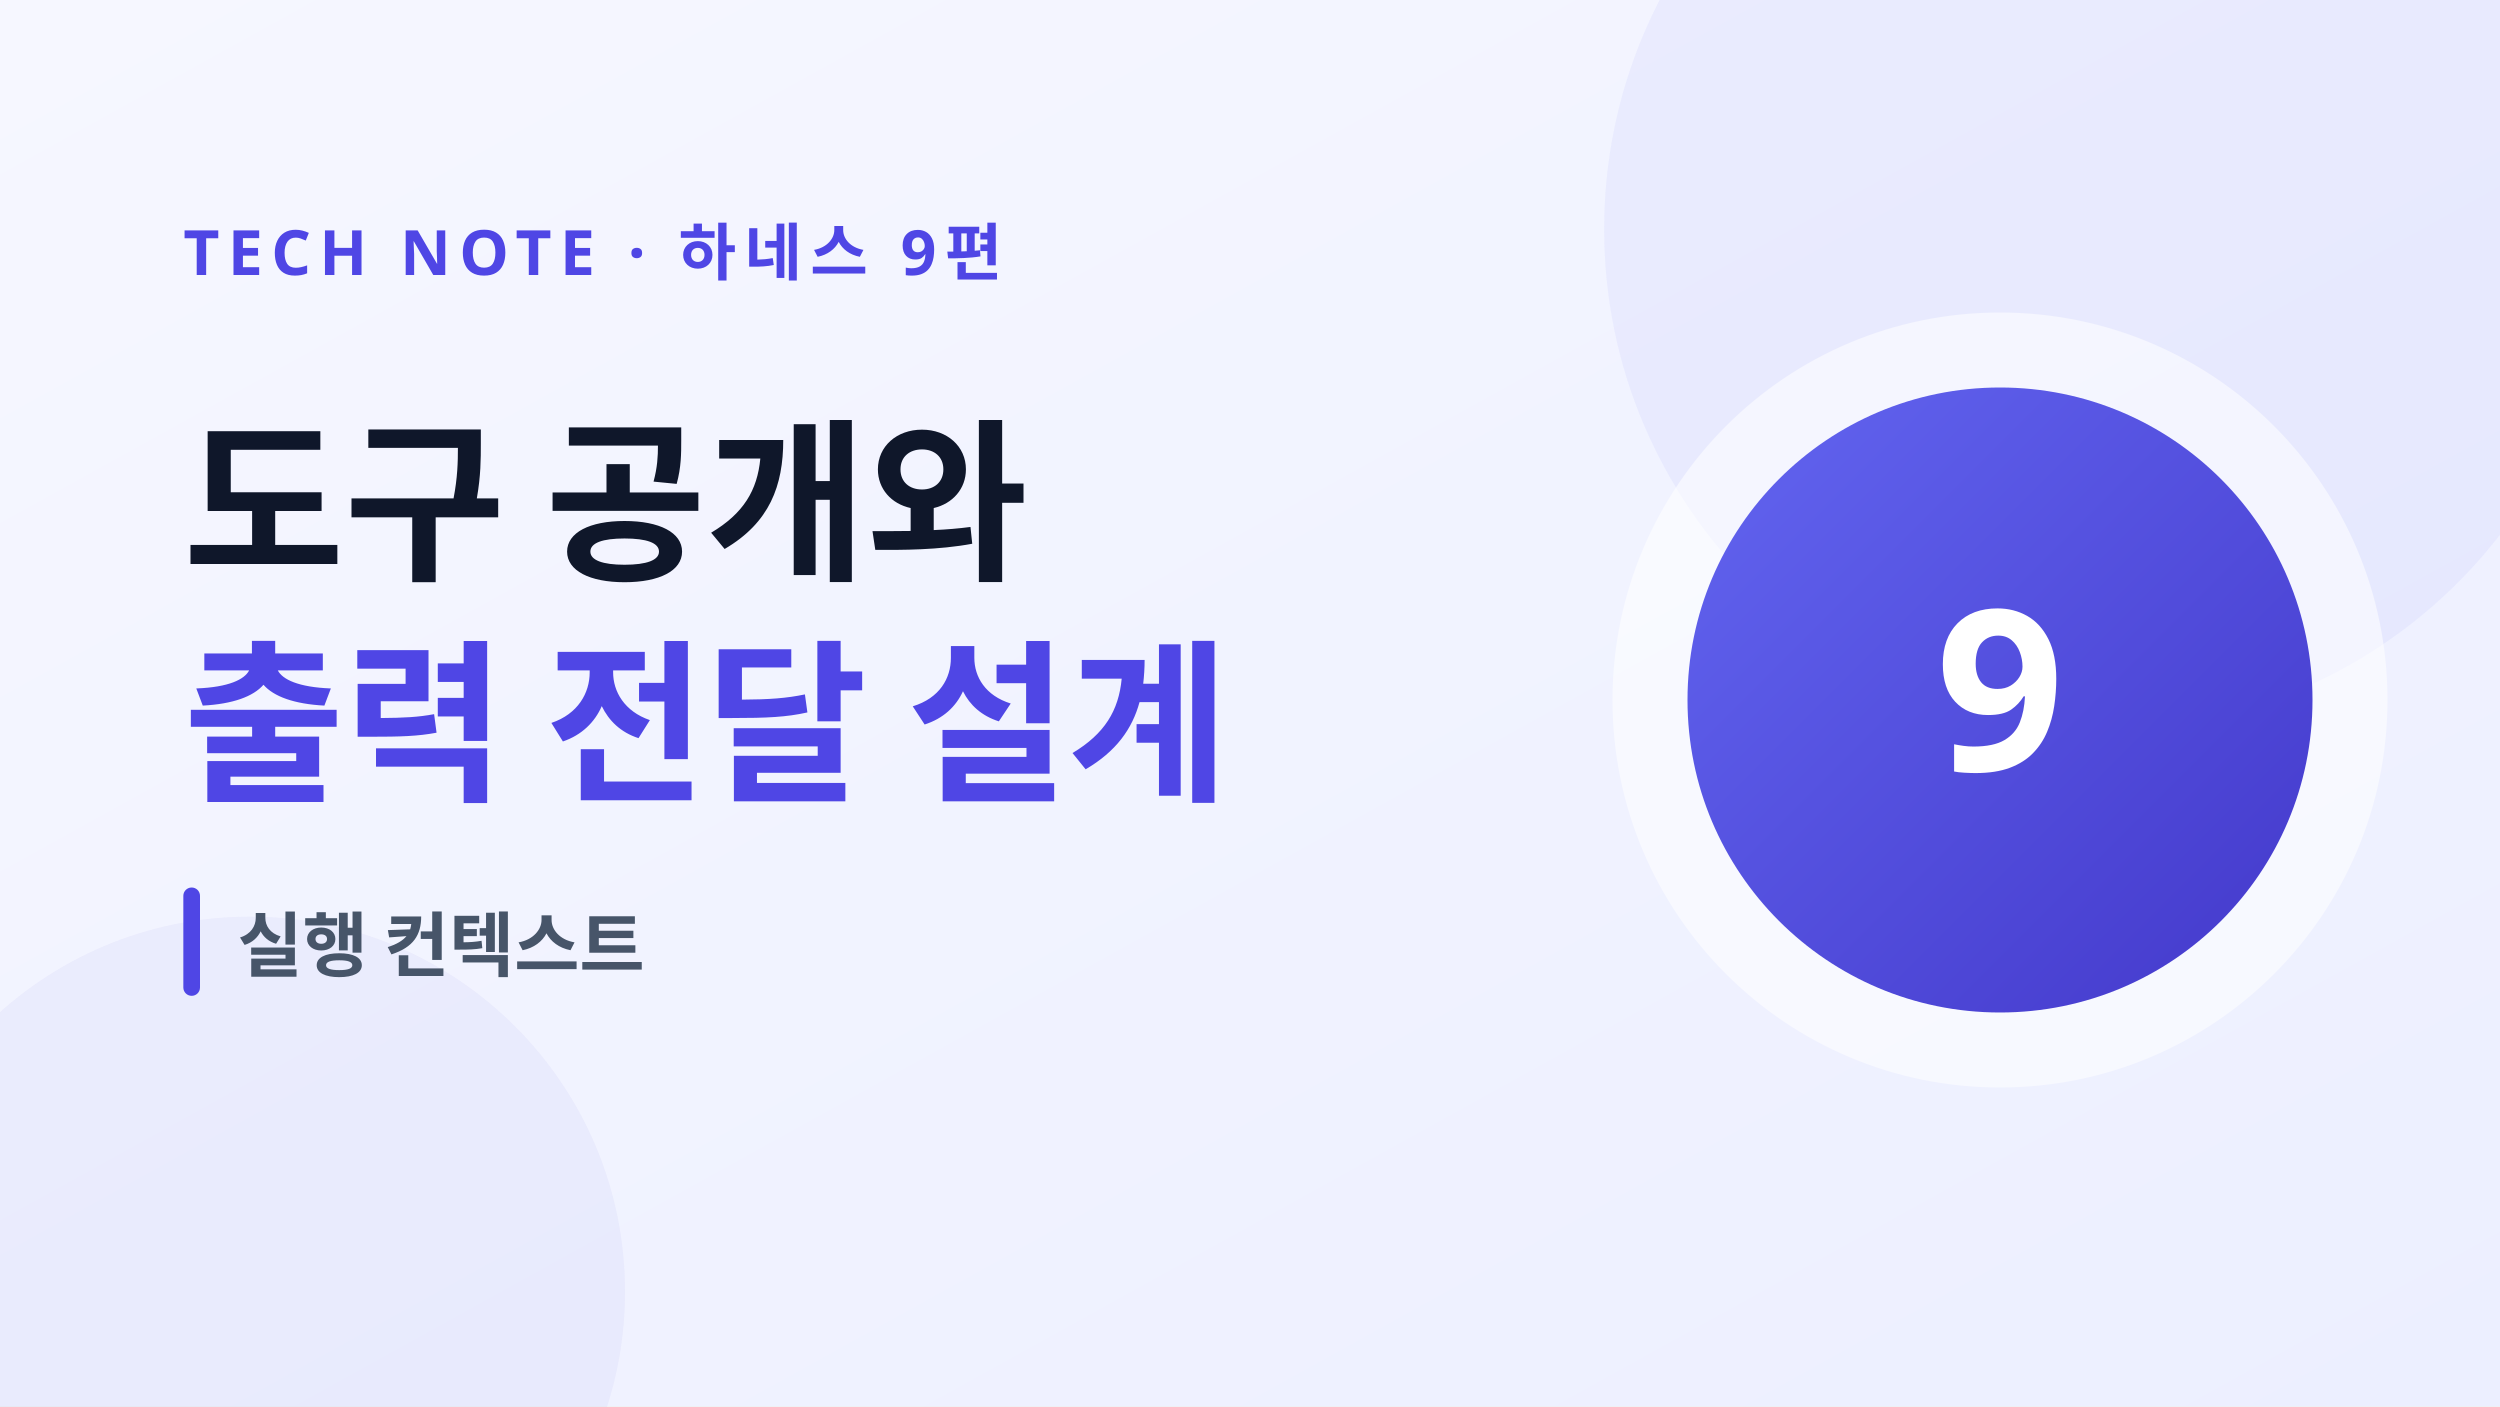
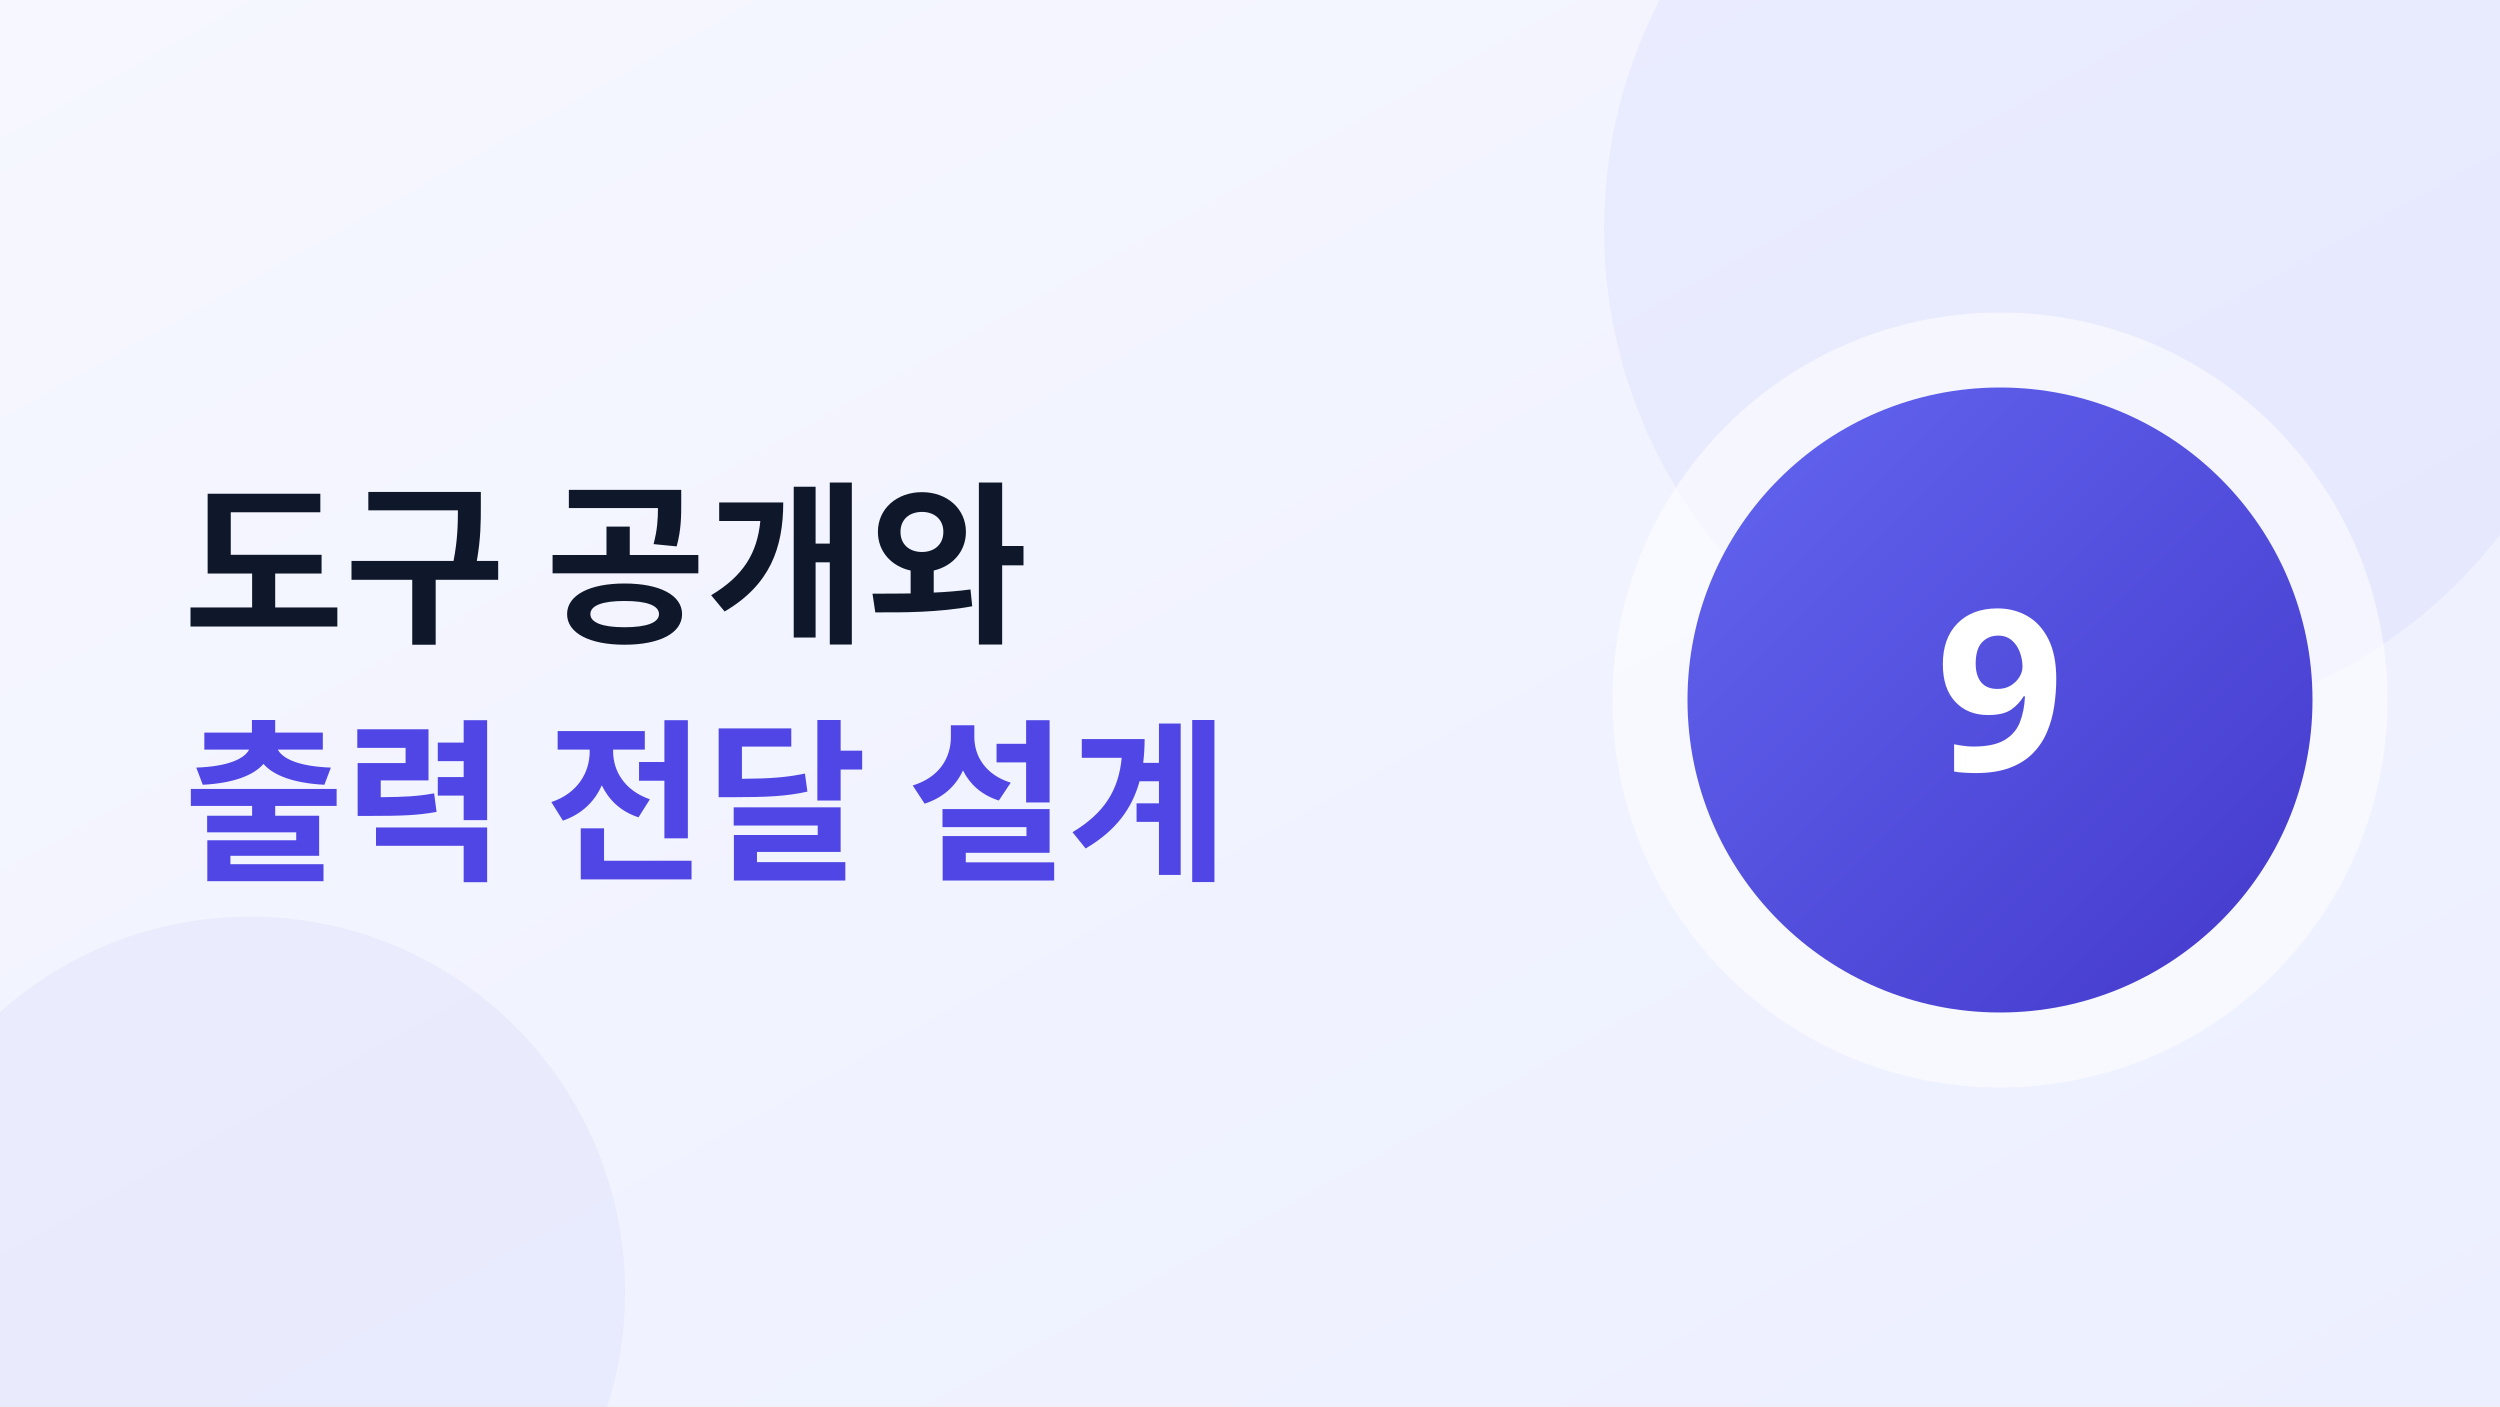
<svg xmlns="http://www.w3.org/2000/svg" viewBox="0 0 1200 675" role="img" aria-label="TECH NOTE · 하네스 9편 — 도구 공개와 출력 전달 설계">
  <defs>
    <linearGradient id="bg" x1="0" y1="0" x2="1" y2="1">
      <stop offset="0" stop-color="#f6f7ff" />
      <stop offset="1" stop-color="#ecefff" />
    </linearGradient>
    <linearGradient id="badge" x1="0" y1="0" x2="1" y2="1">
      <stop offset="0" stop-color="#6366f1" />
      <stop offset="1" stop-color="#4338ca" />
    </linearGradient>
  </defs>
  <rect width="1200" height="675" fill="url(#bg)" />
  <circle cx="1010" cy="110" r="240" fill="#6366f1" opacity="0.07" />
  <circle cx="120" cy="620" r="180" fill="#4338ca" opacity="0.05" />
-   <text x="88" y="132" font-family="Pretendard,'Pretendard Variable','Malgun Gothic','Apple SD Gothic Neo','Noto Sans KR',sans-serif" font-size="30" font-weight="700" letter-spacing="4" fill="#4f46e5">TECH NOTE · 하네스 9편</text>
-   <text x="88" y="272" font-family="Pretendard,'Pretendard Variable','Malgun Gothic','Apple SD Gothic Neo','Noto Sans KR',sans-serif" font-size="84" font-weight="800" fill="#0f172a">도구 공개와</text>
-   <text x="88" y="378" font-family="Pretendard,'Pretendard Variable','Malgun Gothic','Apple SD Gothic Neo','Noto Sans KR',sans-serif" font-size="84" font-weight="800" fill="#4f46e5">출력 전달 설계</text>
-   <rect x="88" y="426" width="8" height="52" rx="4" fill="#4f46e5" />
-   <text x="114" y="466" font-family="Pretendard,'Pretendard Variable','Malgun Gothic','Apple SD Gothic Neo','Noto Sans KR',sans-serif" font-size="34" font-weight="600" fill="#475569">실행 컨텍스트</text>
+   <text x="88" y="302" font-family="Pretendard,'Pretendard Variable','Malgun Gothic','Apple SD Gothic Neo','Noto Sans KR',sans-serif" font-size="84" font-weight="800" fill="#0f172a">도구 공개와</text>
+   <text x="88" y="416" font-family="Pretendard,'Pretendard Variable','Malgun Gothic','Apple SD Gothic Neo','Noto Sans KR',sans-serif" font-size="84" font-weight="800" fill="#4f46e5">출력 전달 설계</text>
  <circle cx="960" cy="336" r="186" fill="#ffffff" opacity="0.55" />
  <circle cx="960" cy="336" r="150" fill="url(#badge)" />
  <text x="960" y="370" text-anchor="middle" font-family="Pretendard,'Pretendard Variable','Malgun Gothic','Apple SD Gothic Neo','Noto Sans KR',sans-serif" font-size="108" font-weight="800" fill="#ffffff">9</text>
</svg>
